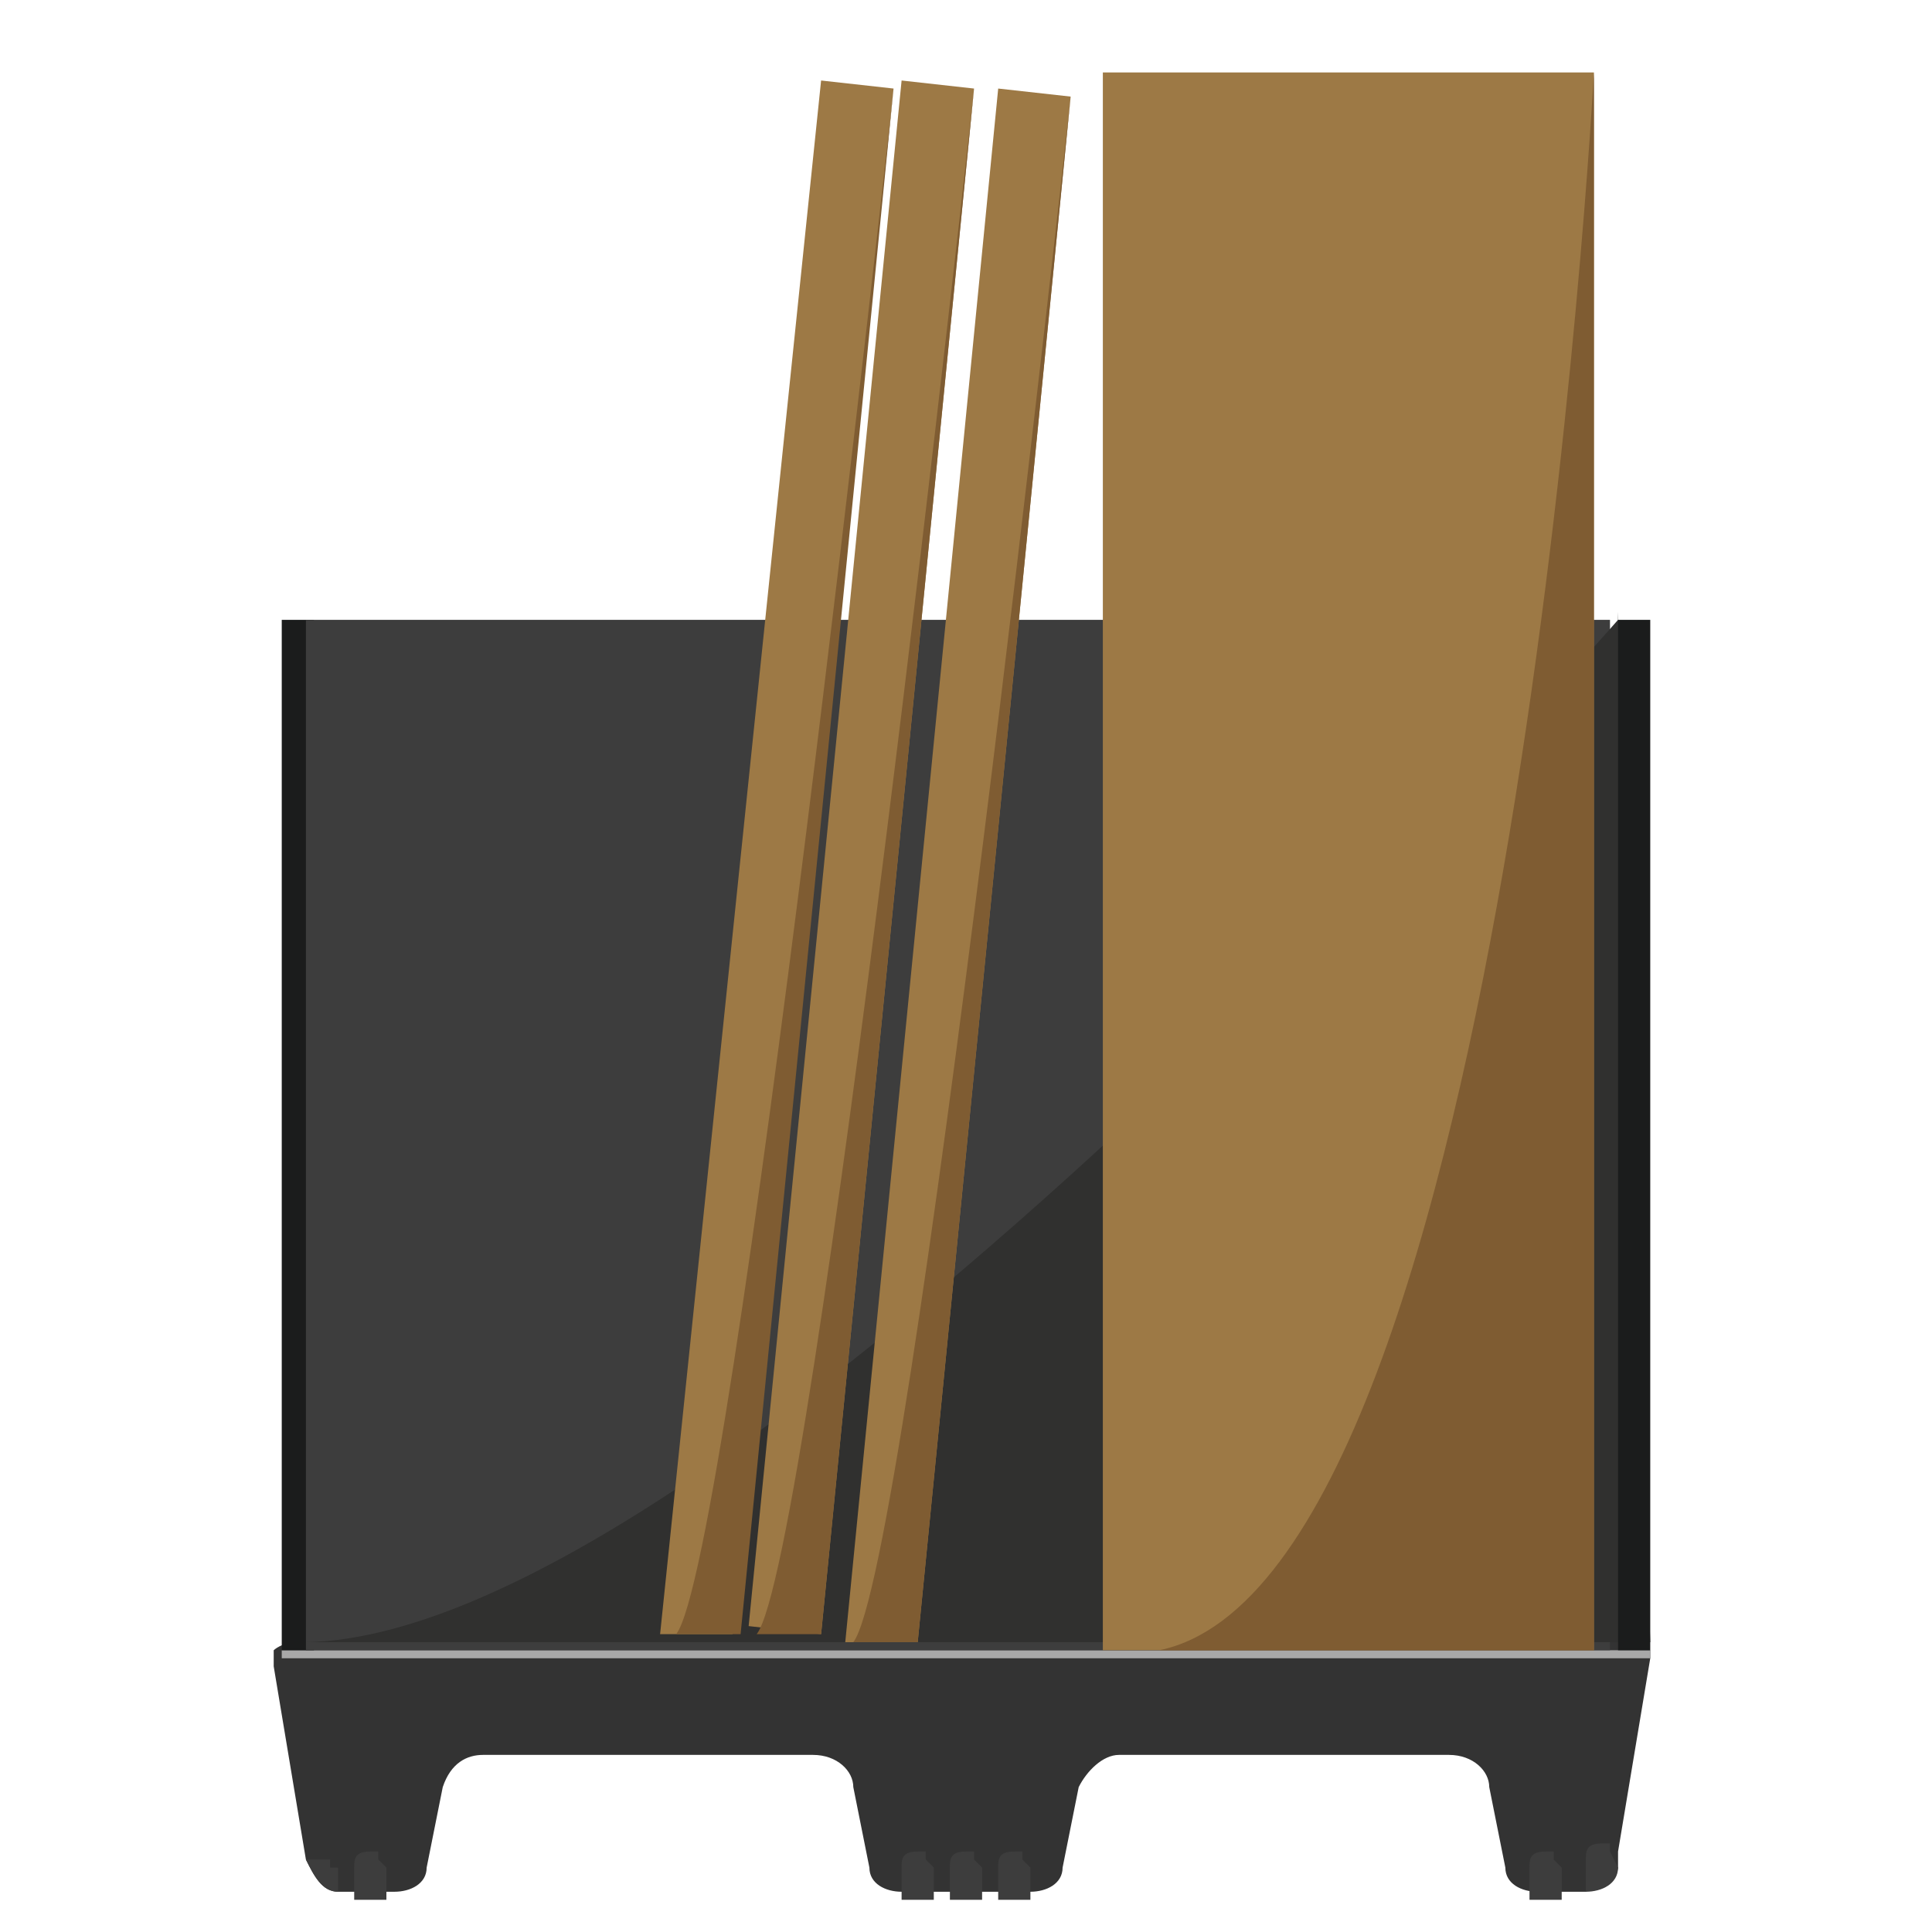
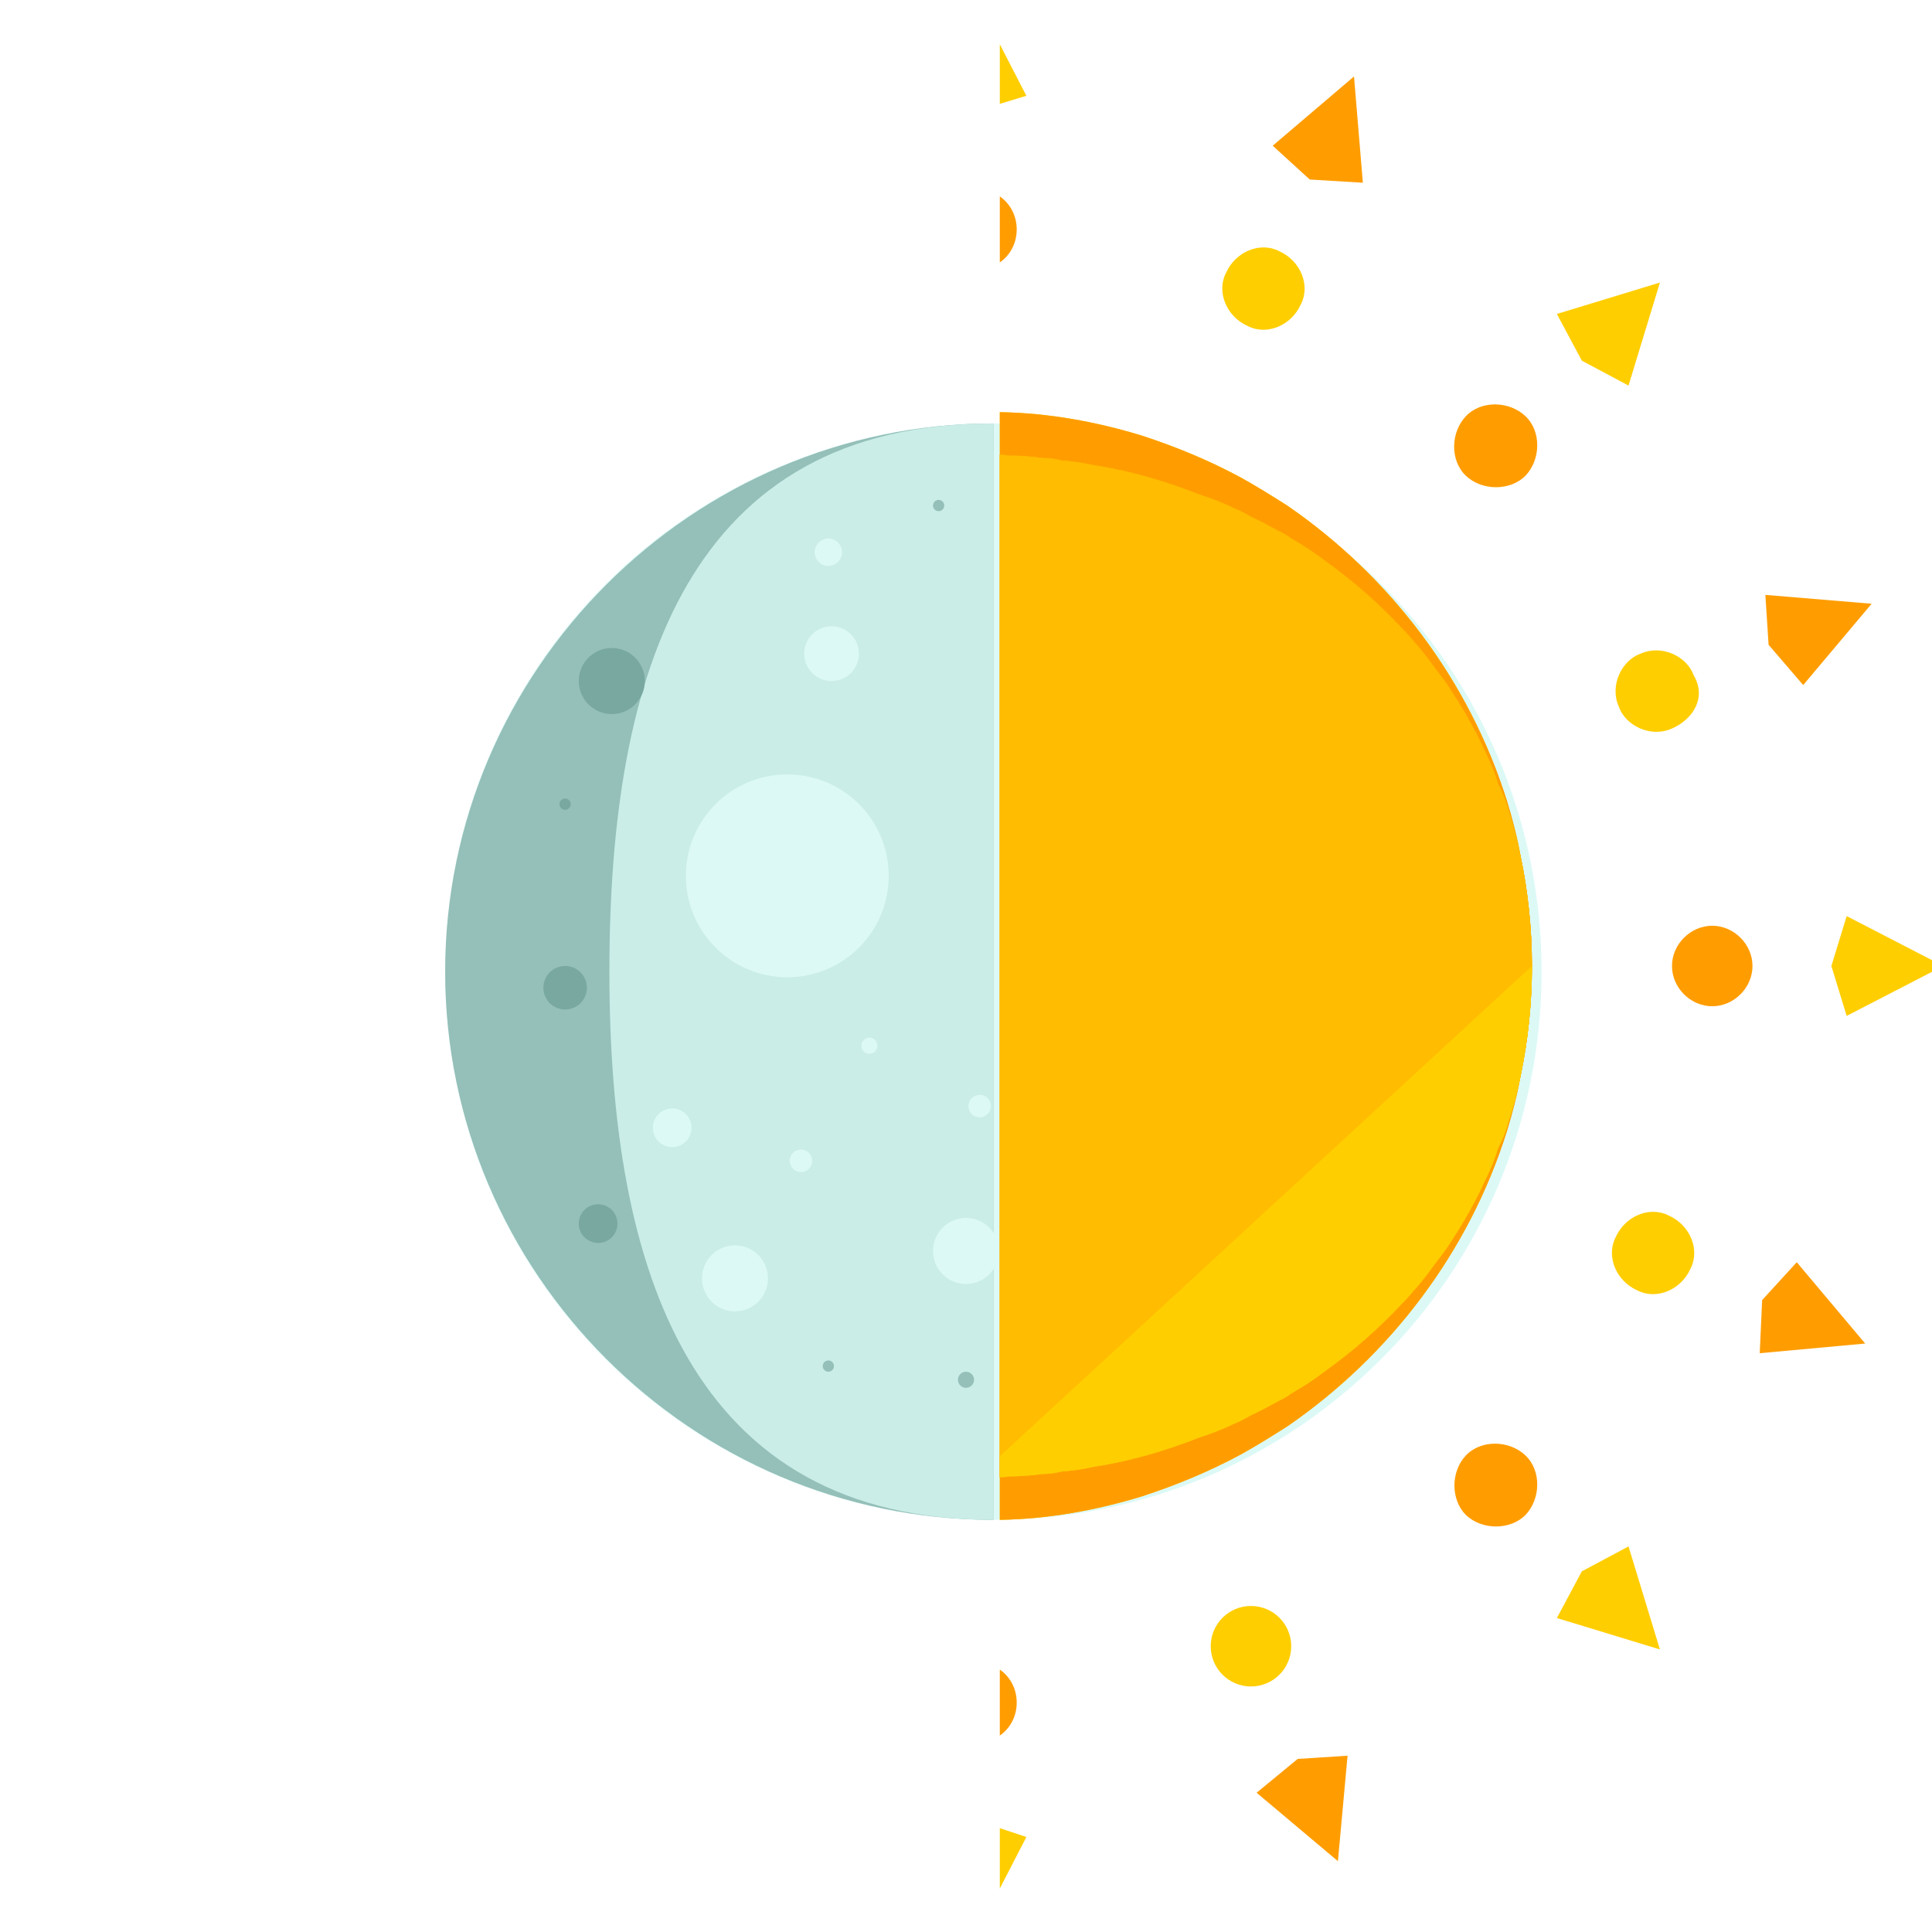
- <svg xmlns="http://www.w3.org/2000/svg" id="Layer_1" width="24" height="24" version="1.1" viewBox="0 0 24 24">
-   <defs>
-     <style>
-       .st0 {
-         fill: #9d7945;
-       }
- 
-       .st1 {
-         fill: none;
-       }
- 
-       .st2 {
-         fill: #1b1c1c;
-       }
- 
-       .st3 {
-         fill: #333;
-       }
- 
-       .st4 {
-         fill: #a8a8a8;
-       }
- 
-       .st5 {
-         fill: #7f5c32;
-       }
- 
-       .st6 {
-         fill: #3d3d3d;
-       }
- 
-       .st7 {
-         fill: #30302f;
-       }
-     </style>
-   </defs>
-   <g>
-     <path class="st1" d="M12,20.3" />
-     <path class="st3" d="M20.5,20.6l-.4,2.4c0,0,0,.1,0,.2,0,.1-.2.2-.4.3,0,0,0,0-.1,0h-.5c-.2,0-.4-.1-.4-.3l-.2-1c0-.2-.2-.4-.5-.4h-4.1c-.2,0-.4.2-.5.4l-.2,1c0,.2-.2.3-.4.3h-1.6c-.2,0-.4-.1-.4-.3l-.2-1c0-.2-.2-.4-.5-.4h-4.1c-.2,0-.4.1-.5.4l-.2,1c0,.2-.2.3-.4.3h-.5c0,0-.1,0-.2,0-.2,0-.3-.2-.4-.4h0l-.4-2.4h0c0,0,0-.1,0-.2,0,0,.1-.1.3-.1h16.5c.1,0,.2,0,.3.1,0,0,0,0,0,.1,0,0,0,0,0,0Z" />
-     <path class="st4" d="M20.5,20.6H3.5s0,0,0-.1h17s0,0,0,.1h0Z" />
-     <path class="st6" d="M12.2,23.2v.4h-.4v-.4c0-.1,0-.2.2-.2s.1,0,.1,0c0,0,0,0,0,.1h0Z" />
-     <path class="st6" d="M11.6,23.2v.4h-.4v-.4c0-.1,0-.2.2-.2s.1,0,.1,0c0,0,0,0,0,.1Z" />
-     <path class="st6" d="M12.8,23.2v.4h-.4v-.4c0-.1,0-.2.2-.2s.1,0,.1,0c0,0,0,0,0,.1h0Z" />
-     <path class="st6" d="M4.2,23.2v.3c-.2,0-.3-.2-.4-.4,0,0,0,0,.2,0s.1,0,.1,0c0,0,0,0,0,.1h0Z" />
-     <path class="st6" d="M4.8,23.2v.4h-.4v-.4c0-.1,0-.2.2-.2s.1,0,.1,0c0,0,0,0,0,.1h0Z" />
-     <path class="st6" d="M19.4,23.2v.4h-.4v-.4c0-.1,0-.2.2-.2s.1,0,.1,0,0,0,0,.1h0Z" />
-     <path class="st6" d="M20.1,23.2h0c0,.2-.2.3-.4.3v-.4c0-.1,0-.2.2-.2s.1,0,.1,0,0,0,0,.1h0Z" />
-     <rect class="st2" x="3.5" y="7.7" width=".4" height="12.8" />
-     <rect class="st6" x="3.8" y="7.7" width="16.2" height="12.8" />
-     <path class="st7" d="M20.1,7.7S9.1,20.3,3.8,20.4h16.7l-.4-12.8s0,0,0,0Z" />
-     <rect class="st2" x="20.1" y="7.7" width=".4" height="12.8" />
+ <svg xmlns="http://www.w3.org/2000/svg" id="Layer_1" version="1.1" viewBox="0 0 24 24">
+   <g id="Layer_2">
+     <g>
+       <circle cx="12.34" cy="12.07" r="6.81" fill="#dcf9f6" />
+       <path d="M12.34,18.88c-3.75,0-6.81-3.07-6.81-6.81s3.07-6.81,6.81-6.81" fill="#95bfb9" />
+       <path d="M12.34,18.88c-3.75,0-4.77-3.07-4.77-6.81s.99-6.81,4.77-6.81" fill="#caede7" />
+       <g>
+         <circle cx="7.6" cy="8.46" r=".41" fill="#78a8a0" />
+         <circle cx="7.02" cy="9.99" r=".07" fill="#78a8a0" />
+       </g>
+       <g>
+         <circle cx="9.78" cy="10.88" r="1.26" fill="#dcf9f6" />
+         <circle cx="10.33" cy="8.12" r=".34" fill="#dcf9f6" />
+       </g>
+       <circle cx="12.68" cy="7.95" r=".1" fill="#c3e5e0" />
+       <circle cx="13.56" cy="6.79" r=".1" fill="#78a8a0" />
+       <circle cx="10.29" cy="6.86" r=".17" fill="#dcf9f6" />
+       <circle cx="11.66" cy="6.28" r=".07" fill="#95bfb9" />
+       <g>
+         <circle cx="13.22" cy="10.19" r=".27" fill="#c3e5e0" />
+         <circle cx="15.27" cy="10.02" r=".17" fill="#c3e5e0" />
+         <circle cx="15.71" cy="8.08" r=".27" fill="#c3e5e0" />
+         <circle cx="14.52" cy="13.57" r=".75" fill="#c3e5e0" />
+       </g>
+       <g>
+         <circle cx="8.35" cy="14.01" r=".24" fill="#dcf9f6" />
+         <circle cx="10.8" cy="12.99" r=".1" fill="#dcf9f6" />
+         <circle cx="12" cy="15.54" r=".41" fill="#dcf9f6" />
+       </g>
+       <circle cx="7.02" cy="12.27" r=".27" fill="#78a8a0" />
+       <circle cx="13.09" cy="12.1" r=".07" fill="#c3e5e0" />
+       <circle cx="16.36" cy="12.24" r=".17" fill="#95bfb9" />
+       <g>
+         <circle cx="9.13" cy="15.88" r=".41" fill="#dcf9f6" />
+         <circle cx="9.95" cy="14.42" r=".14" fill="#dcf9f6" />
+       </g>
+       <circle cx="14.18" cy="16.02" r=".14" fill="#c3e5e0" />
+       <g>
+         <circle cx="12" cy="17.14" r=".1" fill="#95bfb9" />
+         <circle cx="10.29" cy="16.97" r=".07" fill="#95bfb9" />
+         <circle cx="15.88" cy="15.41" r=".27" fill="#95bfb9" />
+       </g>
+       <circle cx="13.8" cy="17.42" r=".17" fill="#c3e5e0" />
+       <circle cx="12.17" cy="13.74" r=".14" fill="#dcf9f6" />
+       <circle cx="16.76" cy="14.21" r=".27" fill="#95bfb9" />
+       <circle cx="7.43" cy="15.2" r=".24" fill="#78a8a0" />
+       <circle cx="14.89" cy="11.69" r=".31" fill="#c3e5e0" />
+     </g>
  </g>
-   <g>
-     <rect class="st0" x="13.7" y=".9" width="6.1" height="19.6" />
-     <path class="st5" d="M19.8.9v19.6h-5.4c4.4-.9,5.4-19.6,5.4-19.6Z" />
-   </g>
-   <g>
-     <polygon class="st0" points="13.3 1.2 11.4 20.4 10.5 20.4 12.4 1.1 13.3 1.2" />
-     <path class="st5" d="M13.3,1.2l-1.9,19.2h-.8c.7-.9,2.7-19.2,2.7-19.2Z" />
-   </g>
-   <g>
-     <polygon class="st0" points="12.1 1.1 10.2 20.3 9.3 20.2 11.2 1 12.1 1.1" />
-     <path class="st5" d="M12.1,1.1l-1.9,19.2h-.8c.7-.9,2.7-19.2,2.7-19.2Z" />
-   </g>
-   <g>
-     <polygon class="st0" points="11.1 1.1 9.1 20.3 8.2 20.3 10.2 1 11.1 1.1" />
-     <path class="st5" d="M11.1,1.1l-1.9,19.2h-.8c.7-.9,2.7-19.2,2.7-19.2Z" />
+   <g id="Layer_11" data-name="Layer_1">
+     <path d="M19.03,12c0,.47-.05.93-.14,1.36-.04.23-.1.46-.17.69-.47,1.5-1.45,2.79-2.73,3.67-.19.12-.38.24-.58.35-.39.21-.8.38-1.23.52-.56.17-1.15.28-1.76.29V5.12c.61.01,1.2.12,1.76.29.43.14.84.31,1.23.52.2.11.39.23.58.35,1.28.88,2.26,2.17,2.73,3.67.07.23.13.46.17.69.09.43.14.89.14,1.36Z" fill="#ffce00" />
+     <path d="M19.03,12c0,.47-.05.93-.14,1.36-.04.23-.1.46-.17.69-.47,1.5-1.45,2.79-2.73,3.67-.19.12-.38.24-.58.35-.39.21-.8.38-1.23.52-.56.17-1.15.28-1.76.29V5.12c.61.01,1.2.12,1.76.29.43.14.84.31,1.23.52.2.11.39.23.58.35,1.28.88,2.26,2.17,2.73,3.67.07.23.13.46.17.69.09.43.14.89.14,1.36Z" fill="#ff9d00" />
+     <path d="M19.03,12c0,.47-.05.93-.14,1.36-.04.2-.09.39-.15.57-.03.11-.07.22-.13.33-.04.14-.1.28-.17.42-.07.16-.16.32-.25.48-.11.18-.22.36-.35.52-.08.11-.16.22-.25.32-.06.07-.12.14-.18.2-.29.31-.61.59-.96.84-.13.1-.27.19-.41.27-.05.04-.11.07-.17.1-.11.06-.22.12-.33.17-.07.04-.14.08-.22.11-.14.07-.28.12-.43.17-.41.16-.84.29-1.3.36-.13.03-.27.05-.41.06-.07.02-.15.03-.23.03-.14.02-.28.03-.43.03-.03.01-.06.01-.1.01V5.65s.07,0,.1.01c.15,0,.29.01.43.03.08,0,.16.01.23.03.14.01.28.03.41.06.46.07.89.2,1.3.36.15.05.29.1.43.17.08.03.15.07.22.11.11.05.22.11.33.17.06.03.12.06.17.1.14.08.28.17.41.27.35.25.67.53.96.84.06.06.12.13.18.2.09.1.17.21.25.32.13.16.24.34.35.52.09.16.18.32.25.48.07.14.13.28.17.42.06.11.1.22.13.33.06.18.11.37.15.57.09.43.14.89.14,1.36Z" fill="#ffbc00" />
+     <path d="M19.03,12c0,.47-.05.93-.14,1.36-.04.2-.09.39-.15.57-.03.11-.07.22-.13.33-.04.14-.1.28-.17.42-.07.16-.16.32-.25.48-.11.18-.22.36-.35.52-.08.11-.16.22-.25.32-.06.07-.12.14-.18.2-.29.31-.61.59-.96.84-.13.1-.27.19-.41.27-.05.04-.11.07-.17.1-.11.06-.22.12-.33.17-.07.04-.14.08-.22.11-.14.07-.28.12-.43.17-.41.16-.84.29-1.3.36-.13.03-.27.05-.41.06-.07.02-.15.03-.23.03-.14.02-.28.03-.43.03-.03.01-.06.01-.1.01V5.65s.07,0,.1.01c.15,0,.29.01.43.03.08,0,.16.01.23.03.14.01.28.03.41.06.46.07.89.2,1.3.36.15.05.29.1.43.17.08.03.15.07.22.11.11.05.22.11.33.17.06.03.12.06.17.1.14.08.28.17.41.27.35.25.67.53.96.84.06.06.12.13.18.2.09.1.17.21.25.32.13.16.24.34.35.52.09.16.18.32.25.48.07.14.13.28.17.42.06.11.1.22.13.33.06.18.11.37.15.57.09.43.14.89.14,1.36Z" fill="#ffb000" />
+     <path d="M19.03,12c0,.47-.05.93-.14,1.36-.04.2-.09.39-.15.57-.03.11-.07.22-.13.33-.04.14-.1.28-.17.42-.07.16-.16.32-.25.48-.11.18-.22.36-.35.52-.08.11-.16.22-.25.32-.06.07-.12.14-.18.2-.29.31-.61.59-.96.84-.13.1-.27.19-.41.27-.05.04-.11.07-.17.1-.11.06-.22.12-.33.17-.07.04-.14.08-.22.11-.14.07-.28.12-.43.17-.41.16-.84.29-1.3.36-.13.03-.27.05-.41.06-.07.02-.15.03-.23.03-.14.02-.28.03-.43.03-.03.01-.06.01-.1.01V5.65s.07,0,.1.01c.15,0,.29.01.43.03.08,0,.16.01.23.03.14.01.28.03.41.06.46.07.89.2,1.3.36.15.05.29.1.43.17.08.03.15.07.22.11.11.05.22.11.33.17.06.03.12.06.17.1.14.08.28.17.41.27.35.25.67.53.96.84.06.06.12.13.18.2.09.1.17.21.25.32.13.16.24.34.35.52.09.16.18.32.25.48.07.14.13.28.17.42.06.11.1.22.13.33.06.18.11.37.15.57.09.43.14.89.14,1.36Z" fill="#ffbc00" />
+     <path d="M19.03,12c0,.47-.05.93-.14,1.36-.04.2-.09.39-.15.57-.03.11-.07.22-.13.33-.04.14-.1.28-.17.42-.07.16-.16.32-.25.48-.11.18-.22.36-.35.52-.08.11-.16.22-.25.32-.06.07-.12.14-.18.2-.29.31-.61.59-.96.84-.13.1-.27.19-.41.27-.05.04-.11.07-.17.1-.11.06-.22.12-.33.17-.07.04-.14.08-.22.11-.14.07-.28.12-.43.17-.41.16-.84.29-1.3.36-.13.03-.27.05-.41.06-.07.02-.15.03-.23.03-.14.02-.28.03-.43.03-.03.01-.06.01-.1.01v-.26s6.61-6.09,6.61-6.09Z" fill="#ffce00" />
+     <path d="M12.63,2.85c0,.17-.08.32-.21.41v-.82c.13.09.21.24.21.41Z" fill="#ff9d00" />
+     <polygon points="12.75 1.19 12.42 1.29 12.42 .55 12.75 1.19" fill="#ffce00" />
+     <path d="M12.63,21.15c0,.17-.08.32-.21.41v-.82c.13.09.21.24.21.41Z" fill="#ff9d00" />
+     <polygon points="12.75 22.82 12.42 23.46 12.42 22.71 12.75 22.82" fill="#ffce00" />
+     <path d="M18.95,5.91c-.19.19-.54.19-.74,0s-.19-.54,0-.74.54-.19.74,0,.19.54,0,.74Z" fill="#ff9d00" />
+     <polygon points="20.23 4.79 19.65 4.48 19.34 3.9 20.62 3.51 20.23 4.79" fill="#ffce00" />
+     <path d="M21.27,12.5c-.27,0-.5-.23-.5-.5s.23-.5.5-.5.5.23.5.5-.23.5-.5.5Z" fill="#ff9d00" />
+     <polygon points="22.94 12.62 22.75 12 22.94 11.38 24.14 12 22.94 12.62" fill="#ffce00" />
+     <path d="M18.21,18.82c-.19-.19-.19-.54,0-.74s.54-.19.74,0,.19.54,0,.74c-.19.19-.54.19-.74,0Z" fill="#ff9d00" />
+     <polygon points="19.34 20.1 19.65 19.52 20.23 19.21 20.62 20.49 19.34 20.1" fill="#ffce00" />
+     <path d="M16.16,3.78c-.12.27-.43.39-.66.27-.27-.12-.39-.43-.27-.66.12-.27.43-.39.66-.27.27.12.39.43.27.66Z" fill="#ffce00" />
+     <polygon points="16.93 2.27 16.27 2.23 15.81 1.81 16.82 .95 16.93 2.27" fill="#ff9d00" />
+     <path d="M20.77,9.05c-.27.12-.58-.04-.66-.27-.12-.27.04-.58.27-.66.27-.12.58.04.66.27.16.27,0,.54-.27.66Z" fill="#ffce00" />
+     <polygon points="22.4 8.51 21.97 8.01 21.93 7.39 23.25 7.5 22.4 8.51" fill="#ff9d00" />
+     <path d="M20.34,16.03c-.27-.12-.39-.43-.27-.66.12-.27.43-.39.66-.27.27.12.39.43.27.66-.12.27-.43.39-.66.27Z" fill="#ffce00" />
+     <polygon points="21.86 16.81 21.89 16.15 22.32 15.68 23.17 16.69 21.86 16.81" fill="#ff9d00" />
+     <circle cx="15.54" cy="20.45" r=".5" fill="#ffce00" />
+     <polygon points="15.61 22.27 16.12 21.85 16.74 21.81 16.62 23.12 15.61 22.27" fill="#ff9d00" />
  </g>
</svg>
